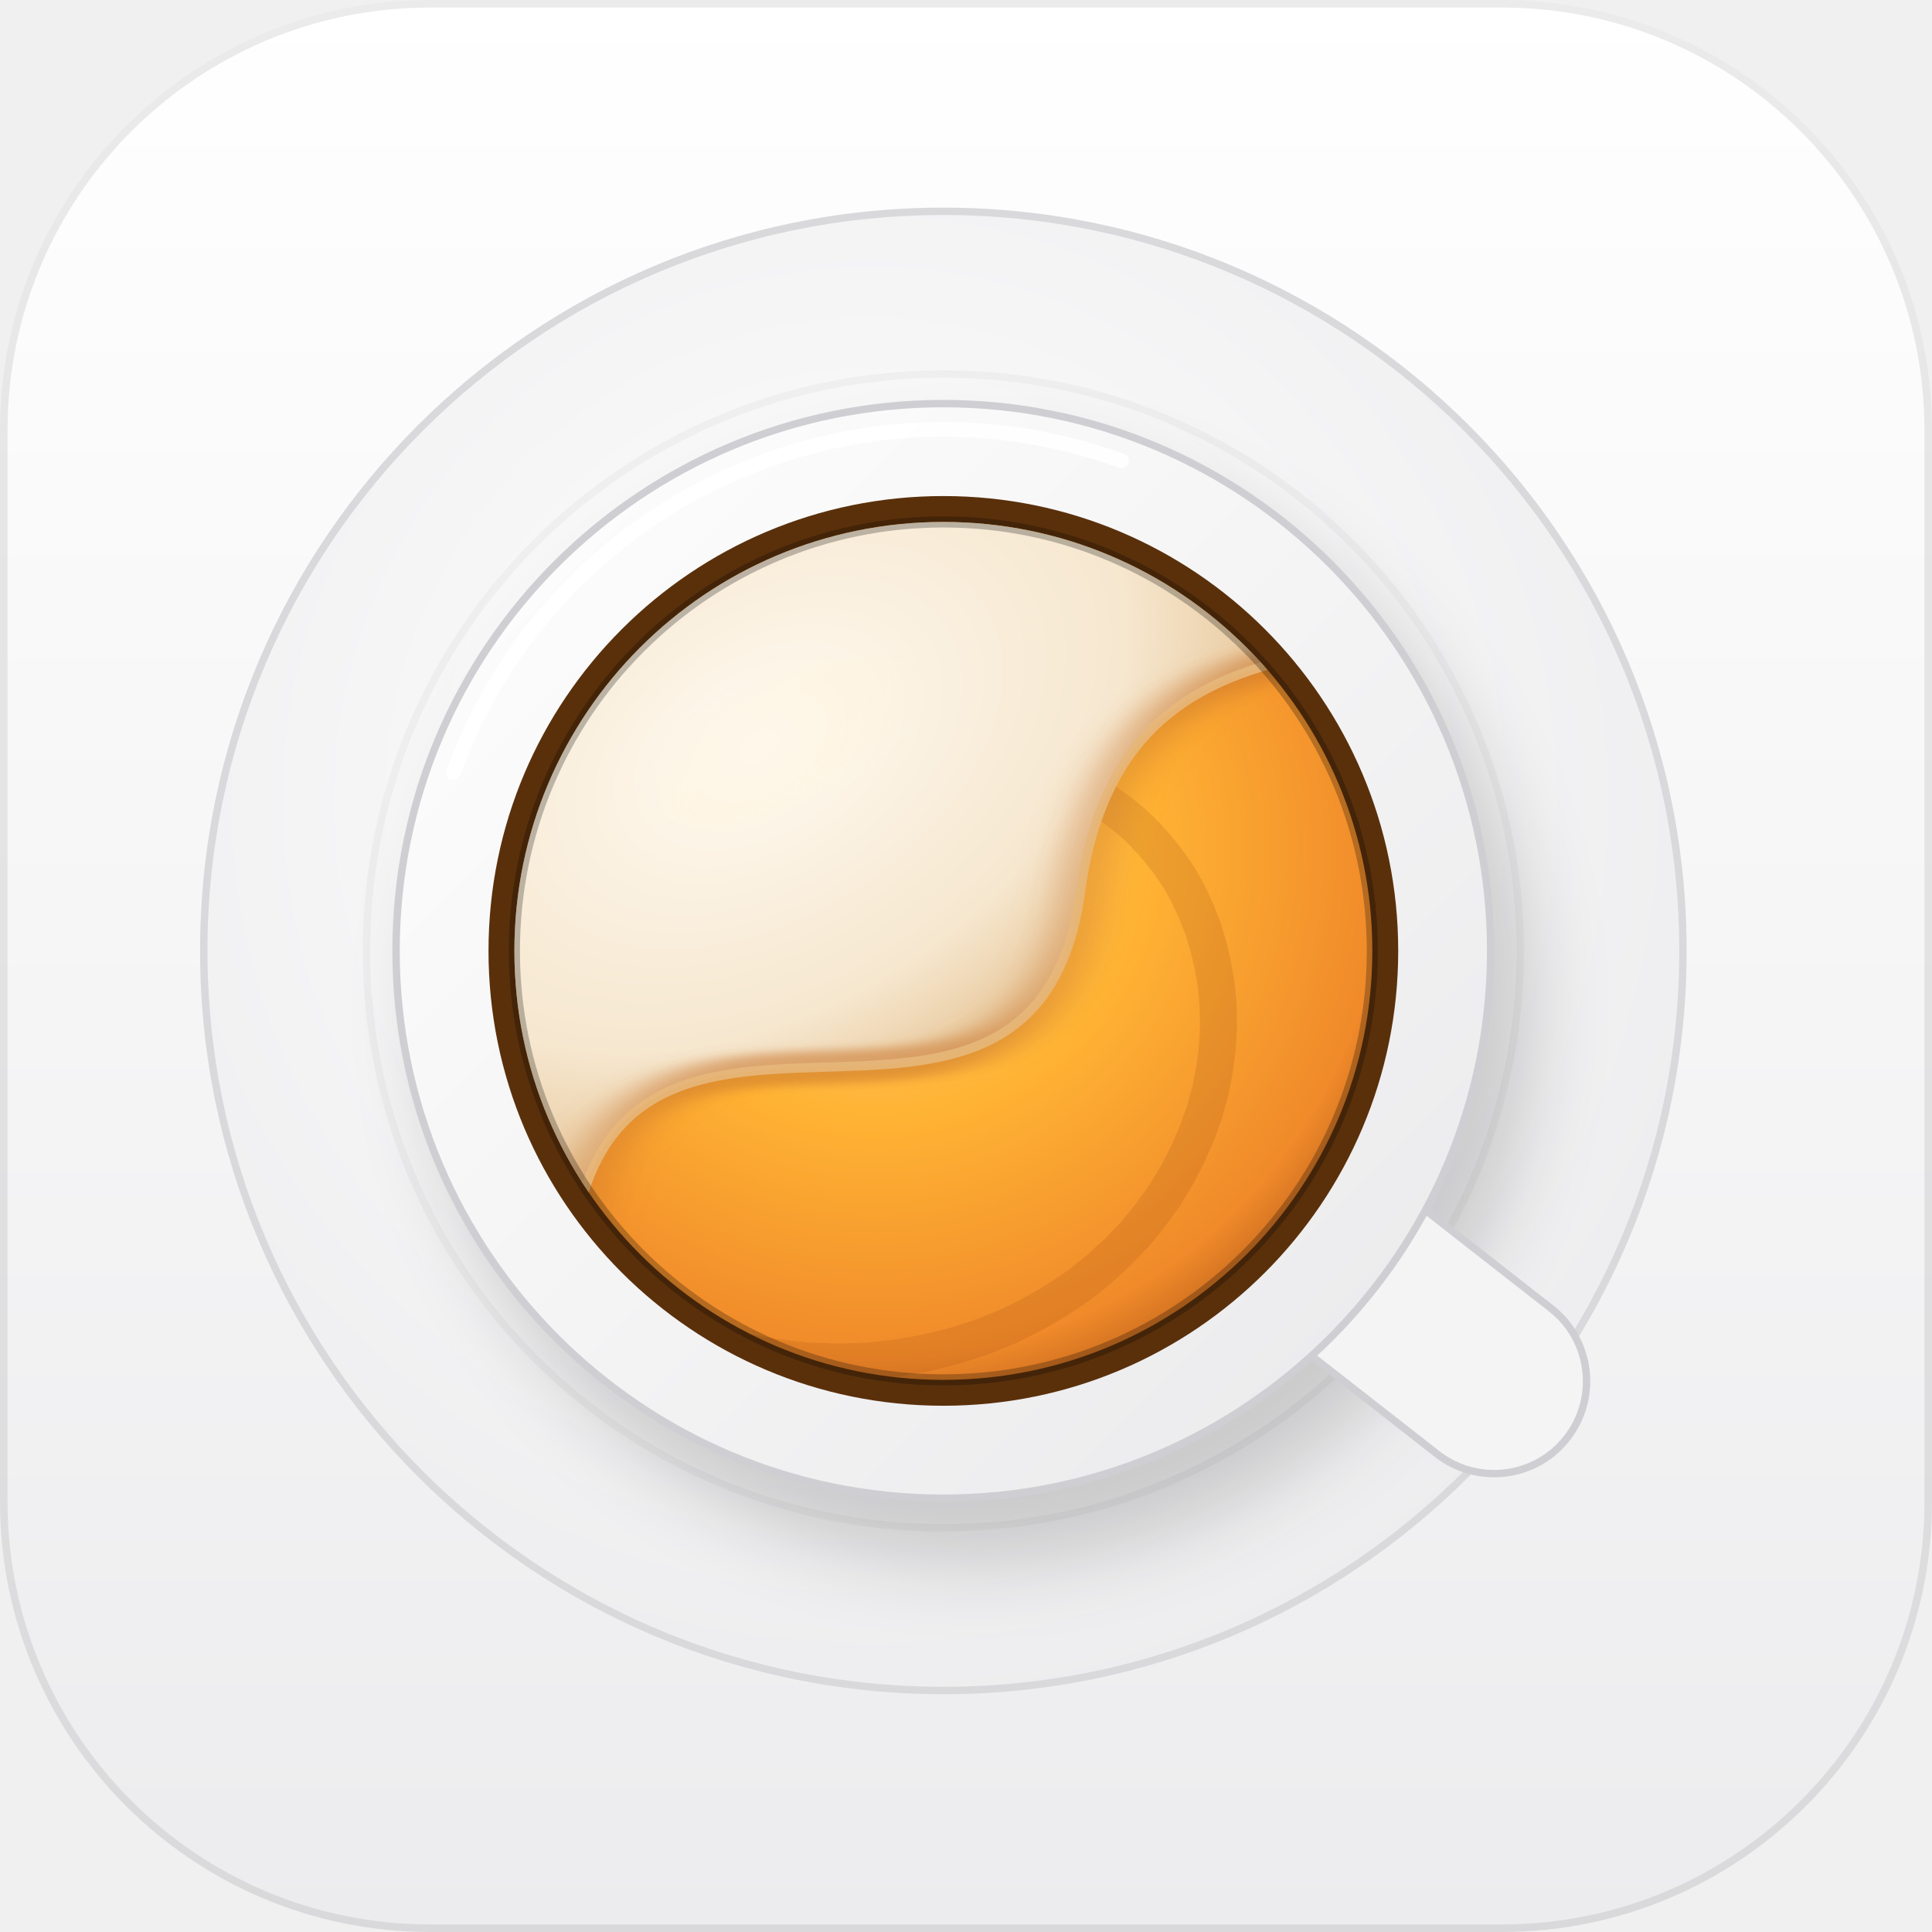
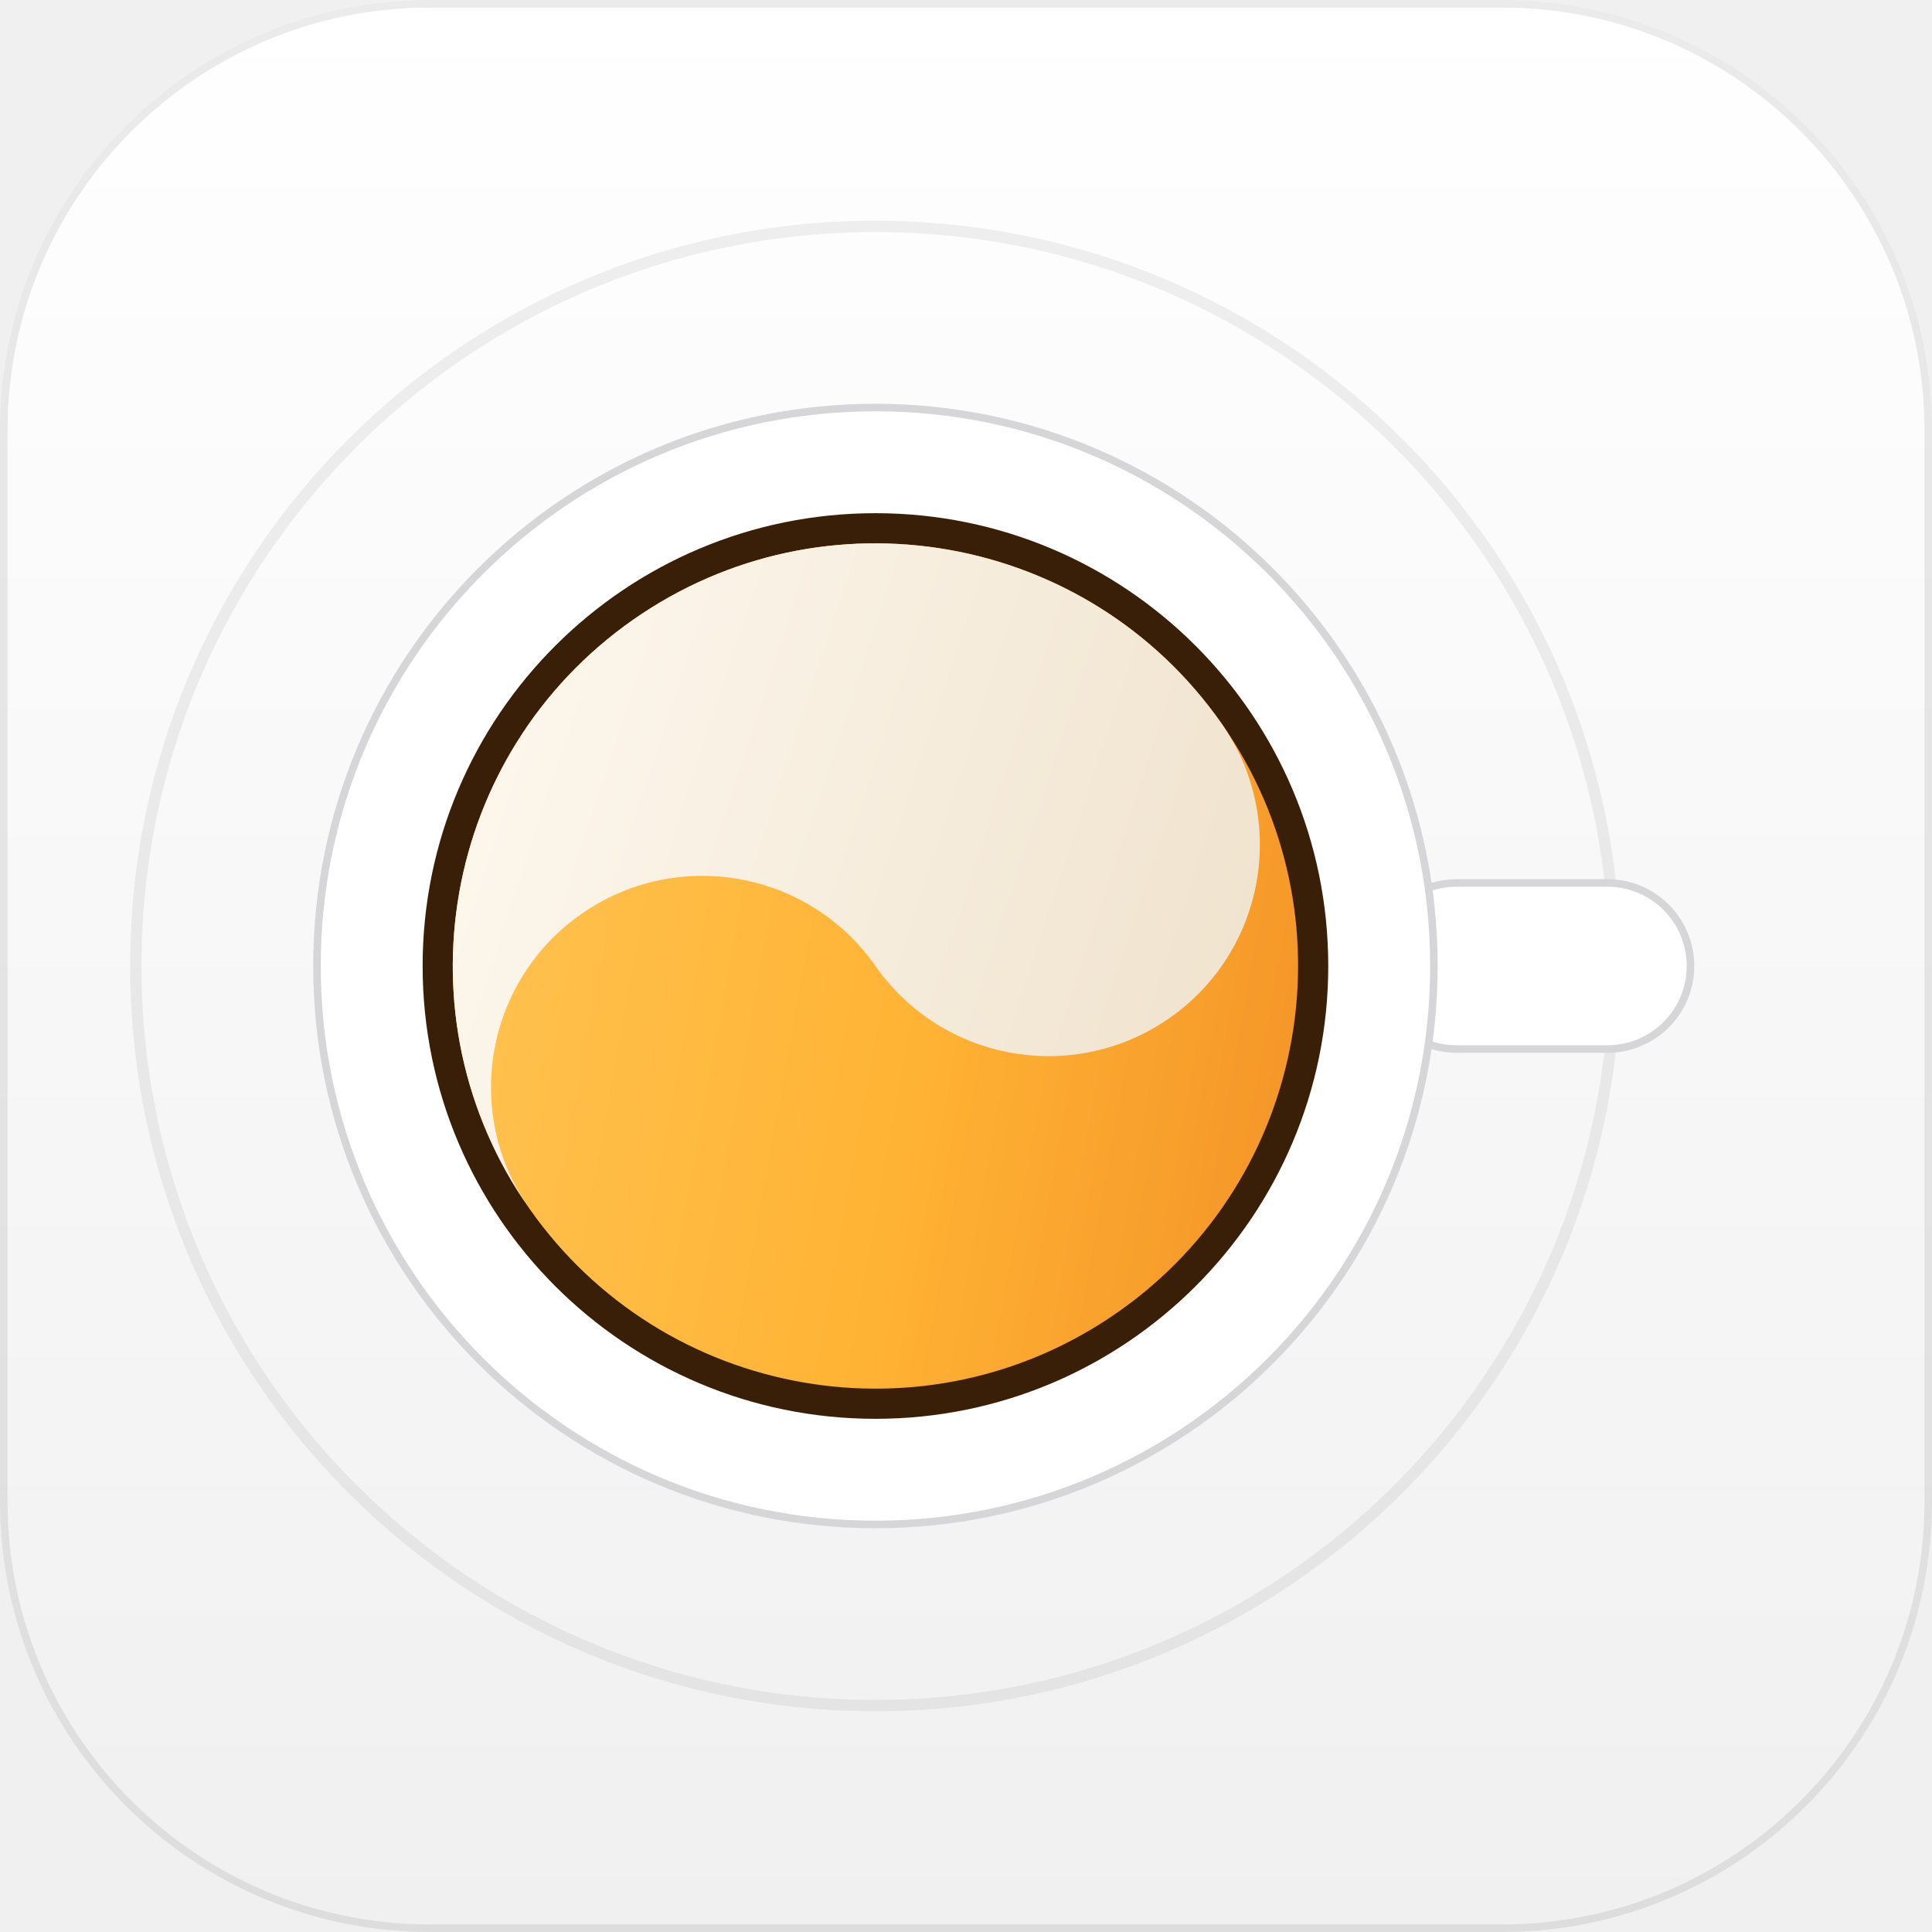
<svg xmlns="http://www.w3.org/2000/svg" viewBox="0 0 512 512" width="512" height="512">
  <defs>
    <linearGradient id="bg" x1="0" y1="0" x2="0" y2="1">
      <stop offset="0" stop-color="#ffffff" />
-       <stop offset="1" stop-color="#ececee" />
+       <stop offset="1" stop-color="#f0f0f1" />
    </linearGradient>
  </defs>
  <rect width="512" height="512" rx="114" fill="url(#bg)" />
  <rect x="1" y="1" width="510" height="510" rx="113" fill="none" stroke="#000" stroke-opacity="0.08" stroke-width="2" />
-   <g transform="translate(250 252) scale(.98)">
-     <defs>
-       <radialGradient id="i-s" cx="45%" cy="40%" r="65%">
-         <stop offset="0" stop-color="#ffffff" />
-         <stop offset="1" stop-color="#ececee" />
-       </radialGradient>
-       <linearGradient id="i-c" x1="0" y1="0" x2="1" y2="1">
-         <stop offset="0" stop-color="#ffffff" />
-         <stop offset="1" stop-color="#e9e9eb" />
-       </linearGradient>
-       <radialGradient id="i-k" cx="42%" cy="38%" r="70%">
-         <stop offset="0" stop-color="#ffd27a" />
-         <stop offset=".45" stop-color="#ffb334" />
-         <stop offset=".85" stop-color="#f08a2a" />
-         <stop offset="1" stop-color="#b65a18" />
-       </radialGradient>
-       <radialGradient id="i-m" cx="45%" cy="40%" r="60%">
-         <stop offset="0" stop-color="#fffaf1" />
-         <stop offset=".7" stop-color="#f6e7cf" />
-         <stop offset="1" stop-color="#e8c79a" />
-       </radialGradient>
-       <clipPath id="i-clip">
-         <circle r="116" />
-       </clipPath>
-       <filter id="i-b" x="-50%" y="-50%" width="200%" height="200%">
-         <feGaussianBlur stdDeviation="10" />
-       </filter>
-       <filter id="i-soft" x="-50%" y="-50%" width="200%" height="200%">
-         <feGaussianBlur stdDeviation="4" />
-       </filter>
-     </defs>
-     <circle r="200" fill="url(#i-s)" stroke="#d9d9dc" stroke-width="2" />
-     <circle r="156" fill="none" stroke="#000" stroke-opacity=".035" stroke-width="2" />
-     <circle cx="10" cy="16" r="150" fill="#000" opacity="0.16" filter="url(#i-b)" />
-     <g transform="rotate(38)">
-       <rect x="110" y="-25" width="104" height="50" rx="25" fill="#f4f4f5" stroke="#cfcfd3" stroke-width="2" />
+   <defs>
+     <linearGradient id="amb" x1="0" y1="0" x2="1" y2="1">
+       <stop offset="0" stop-color="#ffc85a" />
+       <stop offset=".55" stop-color="#ffb334" />
+       <stop offset="1" stop-color="#f08a24" />
+     </linearGradient>
+     <linearGradient id="milk" x1="0" y1="0" x2="1" y2="1">
+       <stop offset="0" stop-color="#fffaf2" />
+       <stop offset="1" stop-color="#efe2cc" />
+     </linearGradient>
+     <clipPath id="surface">
+       <circle r="112" />
+     </clipPath>
+   </defs>
+   <g transform="translate(232 256)">
+     <circle r="196" fill="none" stroke="#000000" stroke-opacity="0.06" stroke-width="3" />
+     <rect x="132" y="-22" width="84" height="44" rx="22" fill="#ffffff" stroke="#d6d6d9" stroke-opacity="1" stroke-width="2" />
+     <circle r="148" fill="#ffffff" stroke="#d6d6d9" stroke-opacity="1" stroke-width="2" />
+     <circle r="120" fill="#3a1f08" />
+     <g clip-path="url(#surface)" transform="rotate(-35)">
+       <circle r="112" fill="url(#amb)" />
+       <path d="M -112 0 A 56 56 0 0 1 0 0 A 56 56 0 0 0 112 0 A 112 112 0 0 0 -112 0 Z" fill="url(#milk)" />
    </g>
-     <circle r="148" fill="url(#i-c)" stroke="#cfcfd3" stroke-width="2" />
-     <path d="M-132.5 -48.2A141 141 0 0 1 48.2 -132.5" fill="none" stroke="#fff" stroke-opacity="0.9" stroke-width="4" stroke-linecap="round" />
-     <circle r="123" fill="#5a300b" />
-     <circle r="116" fill="url(#i-k)" />
-     <g clip-path="url(#i-clip)">
-       <g class="">
-         <path d="M14.7 6.2L14.5 7.4L14.2 8.5L13.8 9.7L13.3 10.9L12.8 12.0L12.1 13.1L11.4 14.2L10.5 15.2L9.6 16.2L8.6 17.1L7.5 18.0L6.3 18.9L5.0 19.6L3.7 20.3L2.3 20.9L0.9 21.3L-0.7 21.7L-2.2 22.0L-3.9 22.2L-5.5 22.3L-7.2 22.2L-8.9 22.1L-10.7 21.8L-12.4 21.4L-14.1 20.8L-15.8 20.1L-17.5 19.3L-19.2 18.3L-20.8 17.2L-22.4 16.0L-23.9 14.7L-25.3 13.2L-26.7 11.6L-27.9 9.8L-29.0 8.0L-30.1 6.0L-31.0 3.9L-31.8 1.8L-32.4 -0.5L-32.8 -2.8L-33.2 -5.2L-33.3 -7.7L-33.3 -10.2L-33.1 -12.8L-32.7 -15.3L-32.1 -17.9L-31.3 -20.5L-30.3 -23.1L-29.1 -25.6L-27.7 -28.1L-26.1 -30.6L-24.4 -32.9L-22.4 -35.2L-20.2 -37.4L-17.8 -39.4L-15.3 -41.3L-12.5 -43.0L-9.6 -44.6L-6.6 -46.0L-3.4 -47.2L-0.0 -48.2L3.4 -49.0L7.0 -49.5L10.7 -49.7L14.4 -49.8L18.2 -49.5L22.1 -49.0L25.9 -48.1L29.8 -47.0L33.7 -45.6L37.5 -43.9L41.2 -41.9L44.9 -39.6L48.4 -37.0L51.9 -34.1L55.1 -30.9L58.2 -27.4L61.1 -23.7L63.8 -19.7L66.2 -15.4L68.3 -10.9L70.2 -6.1L71.7 -1.2L72.9 4.0L73.8 9.3L74.3 14.7L74.4 20.3L74.1 26.0L73.4 31.7L72.3 37.5L70.7 43.3L68.7 49.0L66.2 54.7L63.3 60.4L60.0 65.9L56.2 71.2L52.0 76.4L47.3 81.3L42.2 86.0L36.7 90.4L30.7 94.4L24.4 98.1L17.8 101.4L10.7 104.3L3.4 106.7L-4.2 108.6L-12.1 110.0L-20.2 110.9L-28.5 111.2L-36.9 110.9L-45.5 109.9L-54.1 108.4L-62.7 106.2L-71.4 103.4L-79.9 99.9L-88.4 95.7L-96.6 90.8L-104.7 85.3L-112.4 79.1L-119.9 72.3" fill="none" stroke="#9c4d14" stroke-opacity=".18" stroke-width="10" stroke-linecap="round" />
-         <g transform="rotate(-32)">
-           <path d="M-130 18 C -70 -62 -20 78 40 6 C 70 -30 100 -26 130 -14 L 130 -140 L -130 -140 Z" fill="url(#i-m)" />
-           <path d="M-130 18 C -70 -62 -20 78 40 6 C 70 -30 100 -26 130 -14" fill="none" stroke="#c9742c" stroke-width="9" stroke-linecap="round" opacity=".55" filter="url(#i-soft)" />
-           <path d="M-130 18 C -70 -62 -20 78 40 6 C 70 -30 100 -26 130 -14" fill="none" stroke="#e7b77a" stroke-width="2.5" stroke-linecap="round" opacity=".9" />
-         </g>
-       </g>
-       <ellipse cx="-44" cy="-56" rx="36" ry="16" transform="rotate(-32 -44 -56)" fill="#fff4dc" opacity=".35" filter="url(#i-soft)" />
-     </g>
-     <circle r="116" fill="none" stroke="#000" stroke-opacity=".25" stroke-width="3" />
  </g>
</svg>
